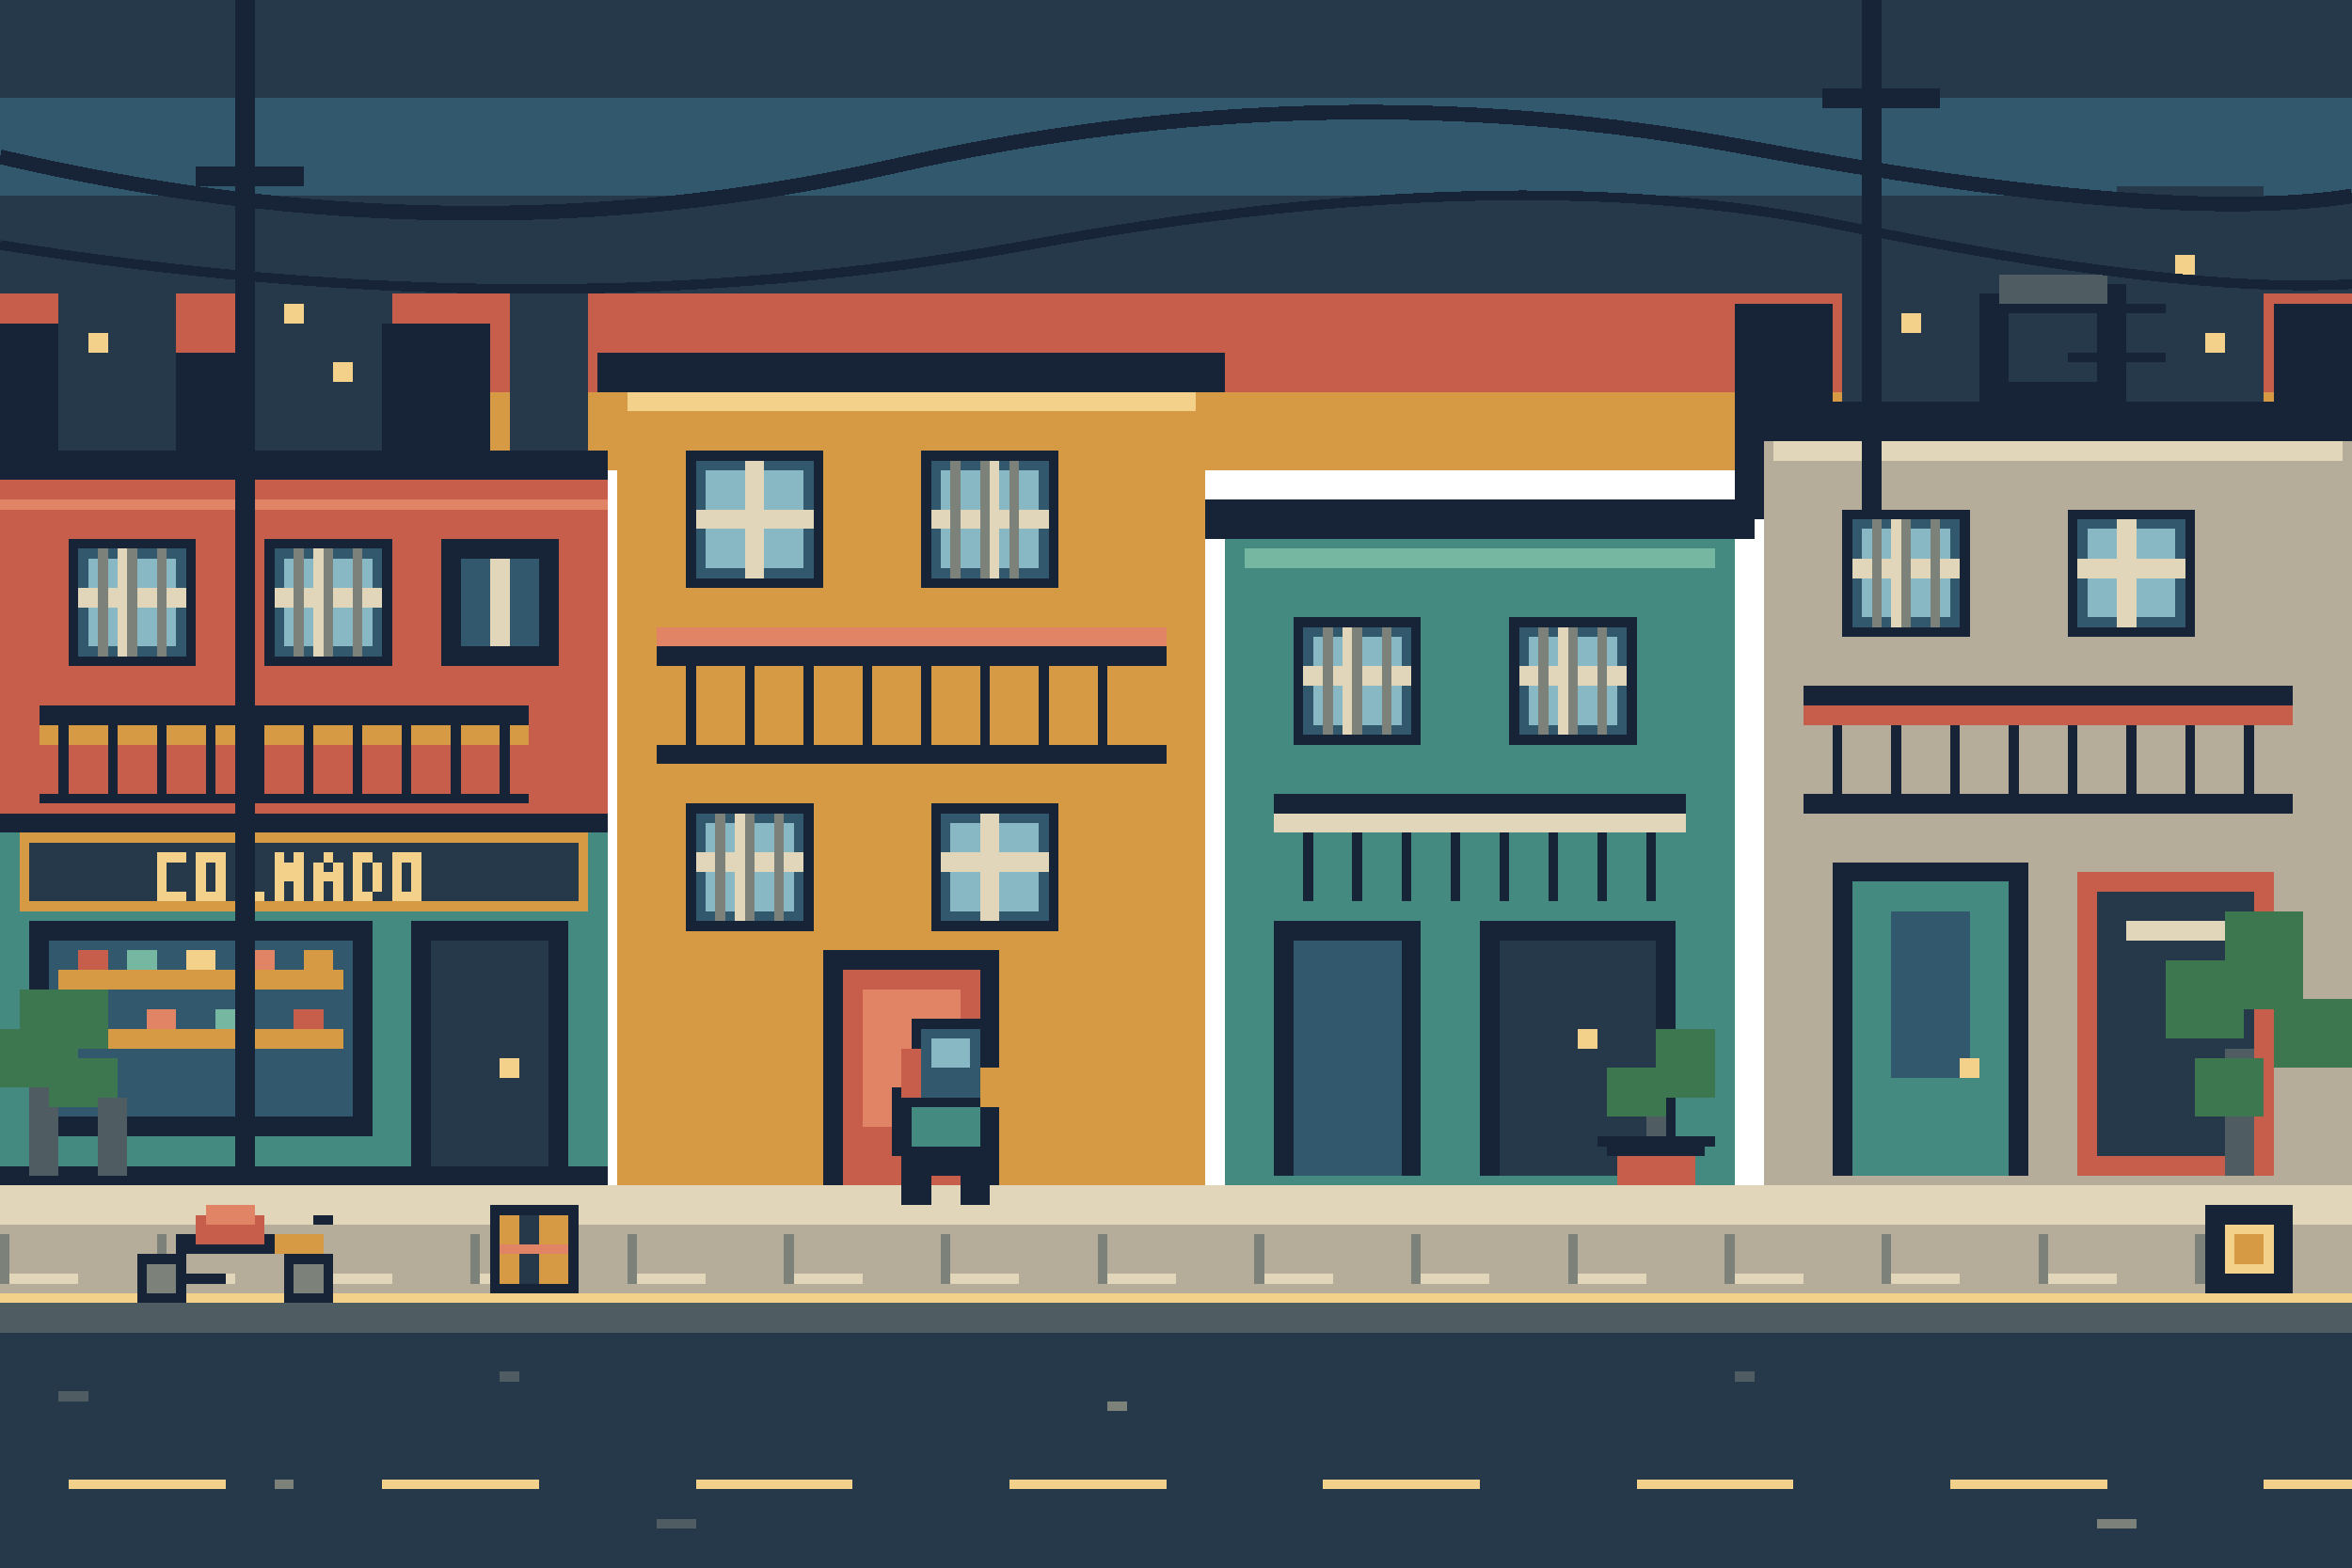
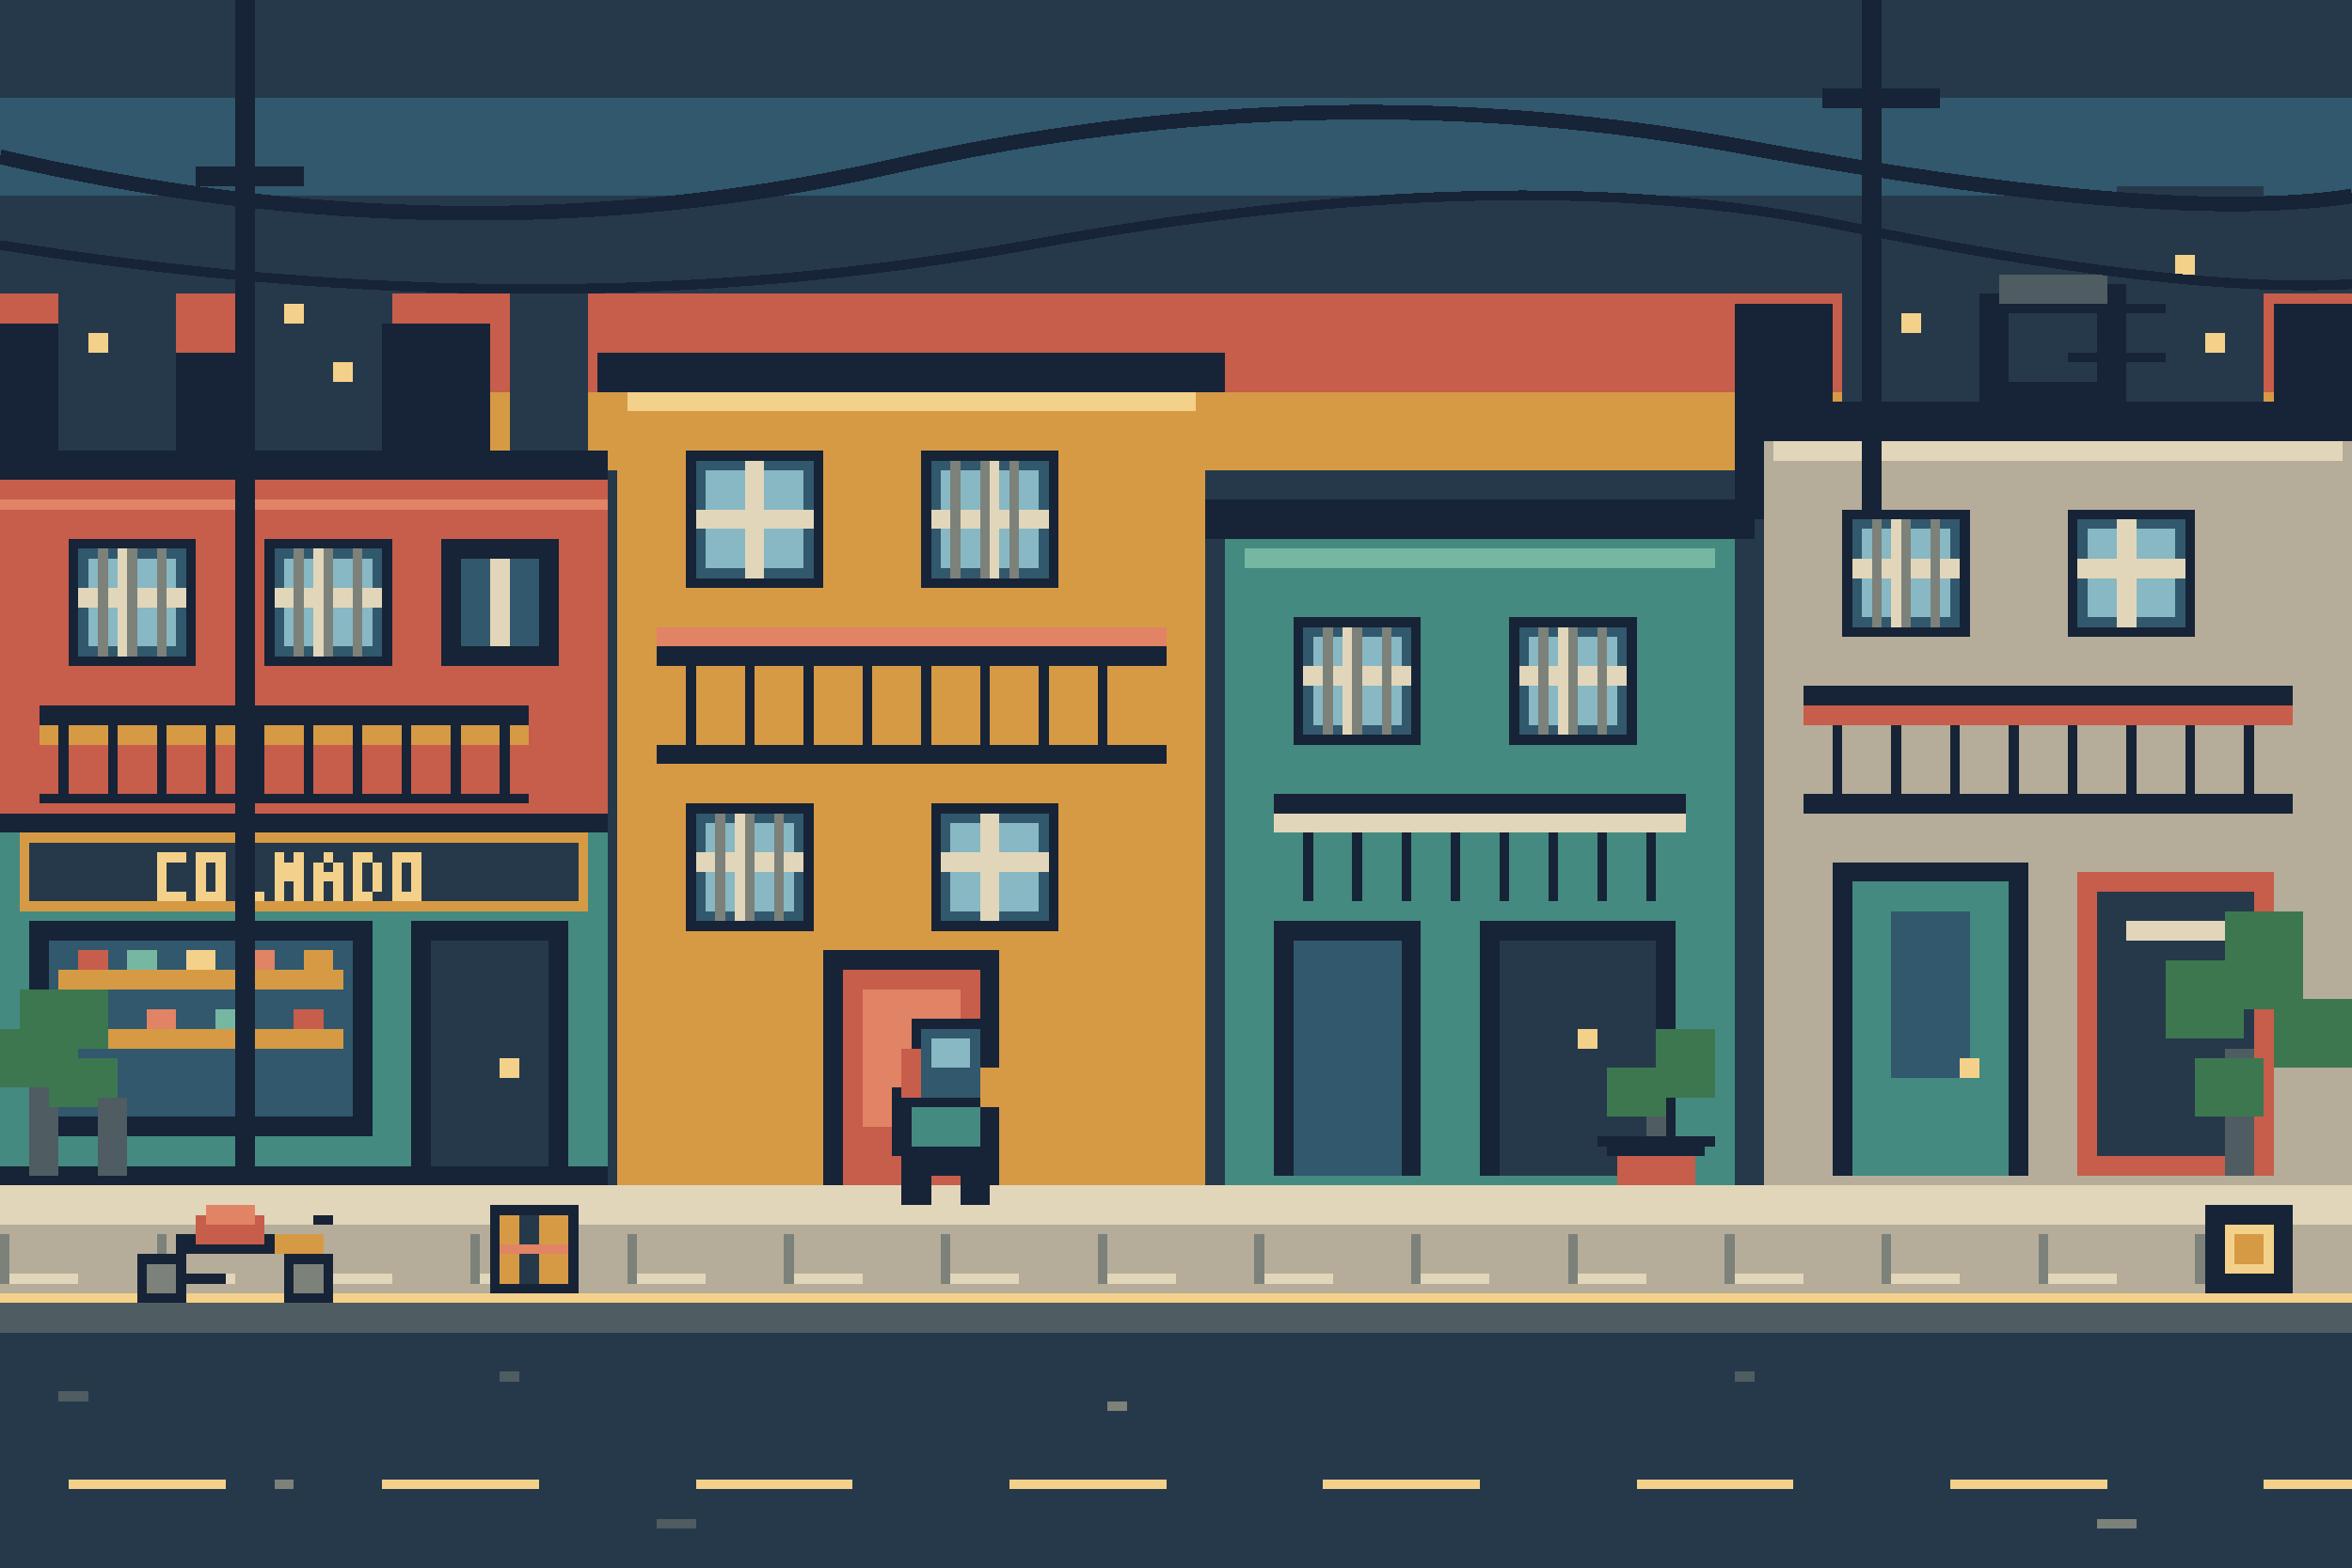
<svg xmlns="http://www.w3.org/2000/svg" width="960" height="640" viewBox="0 0 240 160" shape-rendering="crispEdges">
+   <rect x="0" y="0" width="240" height="160" fill="#26394A" />
  <rect x="0" y="0" width="240" height="10" fill="#26394A" />
  <rect x="0" y="10" width="240" height="10" fill="#31586D" />
  <rect x="0" y="20" width="240" height="10" fill="#26394A" />
  <rect x="0" y="30" width="240" height="10" fill="#C75D4B" />
  <rect x="0" y="40" width="240" height="8" fill="#D69A45" />
  <rect x="0" y="33" width="8" height="20" fill="#172336" />
  <rect x="6" y="27" width="12" height="26" fill="#26394A" />
  <rect x="18" y="36" width="8" height="17" fill="#172336" />
  <rect x="26" y="24" width="14" height="29" fill="#26394A" />
  <rect x="39" y="33" width="11" height="20" fill="#172336" />
  <rect x="52" y="29" width="8" height="24" fill="#26394A" />
  <rect x="177" y="31" width="10" height="22" fill="#172336" />
  <rect x="188" y="23" width="15" height="30" fill="#26394A" />
  <rect x="204" y="28" width="11" height="25" fill="#172336" />
  <rect x="216" y="19" width="15" height="34" fill="#26394A" />
  <rect x="232" y="31" width="8" height="22" fill="#172336" />
  <rect x="9" y="34" width="2" height="2" fill="#F4D18A" />
  <rect x="29" y="31" width="2" height="2" fill="#F4D18A" />
  <rect x="34" y="37" width="2" height="2" fill="#F4D18A" />
  <rect x="194" y="32" width="2" height="2" fill="#F4D18A" />
  <rect x="222" y="26" width="2" height="2" fill="#F4D18A" />
  <rect x="225" y="34" width="2" height="2" fill="#F4D18A" />
  <rect x="210" y="38" width="2" height="2" fill="#F4D18A" />
  <rect x="0" y="48" width="62" height="73" fill="#C75D4B" />
  <rect x="0" y="46" width="62" height="3" fill="#172336" />
  <rect x="0" y="51" width="62" height="1" fill="#E18365" />
  <rect x="7" y="55" width="13" height="13" fill="#172336" />
  <rect x="8" y="56" width="11" height="11" fill="#31586D" />
  <rect x="9" y="57" width="9" height="9" fill="#87B8C3" />
  <rect x="12" y="56" width="2" height="11" fill="#E2D6BA" />
  <rect x="8" y="60" width="11" height="2" fill="#E2D6BA" />
  <rect x="10" y="56" width="1" height="11" fill="#7C817A" />
  <rect x="13" y="56" width="1" height="11" fill="#7C817A" />
  <rect x="16" y="56" width="1" height="11" fill="#7C817A" />
  <rect x="27" y="55" width="13" height="13" fill="#172336" />
  <rect x="28" y="56" width="11" height="11" fill="#31586D" />
  <rect x="29" y="57" width="9" height="9" fill="#87B8C3" />
  <rect x="32" y="56" width="2" height="11" fill="#E2D6BA" />
  <rect x="28" y="60" width="11" height="2" fill="#E2D6BA" />
  <rect x="30" y="56" width="1" height="11" fill="#7C817A" />
  <rect x="33" y="56" width="1" height="11" fill="#7C817A" />
  <rect x="36" y="56" width="1" height="11" fill="#7C817A" />
  <rect x="45" y="55" width="12" height="13" fill="#172336" />
  <rect x="47" y="57" width="8" height="9" fill="#31586D" />
  <rect x="50" y="57" width="2" height="9" fill="#E2D6BA" />
  <rect x="4" y="72" width="50" height="2" fill="#172336" />
  <rect x="4" y="74" width="50" height="2" fill="#D69A45" />
  <rect x="6" y="74" width="1" height="7" fill="#172336" />
  <rect x="11" y="74" width="1" height="7" fill="#172336" />
  <rect x="16" y="74" width="1" height="7" fill="#172336" />
  <rect x="21" y="74" width="1" height="7" fill="#172336" />
  <rect x="26" y="74" width="1" height="7" fill="#172336" />
  <rect x="31" y="74" width="1" height="7" fill="#172336" />
  <rect x="36" y="74" width="1" height="7" fill="#172336" />
  <rect x="41" y="74" width="1" height="7" fill="#172336" />
  <rect x="46" y="74" width="1" height="7" fill="#172336" />
  <rect x="51" y="74" width="1" height="7" fill="#172336" />
  <rect x="4" y="81" width="50" height="1" fill="#172336" />
  <rect x="0" y="83" width="62" height="38" fill="#448A80" />
  <rect x="0" y="83" width="62" height="2" fill="#172336" />
  <rect x="2" y="85" width="58" height="8" fill="#D69A45" />
  <rect x="3" y="86" width="56" height="6" fill="#26394A" />
  <rect x="16" y="87" width="1" height="1" fill="#F4D18A" />
  <rect x="17" y="87" width="1" height="1" fill="#F4D18A" />
  <rect x="18" y="87" width="1" height="1" fill="#F4D18A" />
  <rect x="16" y="88" width="1" height="1" fill="#F4D18A" />
  <rect x="16" y="89" width="1" height="1" fill="#F4D18A" />
  <rect x="16" y="90" width="1" height="1" fill="#F4D18A" />
  <rect x="16" y="91" width="1" height="1" fill="#F4D18A" />
  <rect x="17" y="91" width="1" height="1" fill="#F4D18A" />
  <rect x="18" y="91" width="1" height="1" fill="#F4D18A" />
  <rect x="20" y="87" width="1" height="1" fill="#F4D18A" />
  <rect x="21" y="87" width="1" height="1" fill="#F4D18A" />
  <rect x="22" y="87" width="1" height="1" fill="#F4D18A" />
  <rect x="20" y="88" width="1" height="1" fill="#F4D18A" />
  <rect x="22" y="88" width="1" height="1" fill="#F4D18A" />
  <rect x="20" y="89" width="1" height="1" fill="#F4D18A" />
  <rect x="22" y="89" width="1" height="1" fill="#F4D18A" />
  <rect x="20" y="90" width="1" height="1" fill="#F4D18A" />
  <rect x="22" y="90" width="1" height="1" fill="#F4D18A" />
  <rect x="20" y="91" width="1" height="1" fill="#F4D18A" />
  <rect x="21" y="91" width="1" height="1" fill="#F4D18A" />
  <rect x="22" y="91" width="1" height="1" fill="#F4D18A" />
  <rect x="24" y="87" width="1" height="1" fill="#F4D18A" />
  <rect x="24" y="88" width="1" height="1" fill="#F4D18A" />
  <rect x="24" y="89" width="1" height="1" fill="#F4D18A" />
  <rect x="24" y="90" width="1" height="1" fill="#F4D18A" />
  <rect x="24" y="91" width="1" height="1" fill="#F4D18A" />
  <rect x="25" y="91" width="1" height="1" fill="#F4D18A" />
  <rect x="26" y="91" width="1" height="1" fill="#F4D18A" />
  <rect x="28" y="87" width="1" height="1" fill="#F4D18A" />
  <rect x="30" y="87" width="1" height="1" fill="#F4D18A" />
  <rect x="28" y="88" width="1" height="1" fill="#F4D18A" />
  <rect x="29" y="88" width="1" height="1" fill="#F4D18A" />
  <rect x="30" y="88" width="1" height="1" fill="#F4D18A" />
  <rect x="28" y="89" width="1" height="1" fill="#F4D18A" />
  <rect x="29" y="89" width="1" height="1" fill="#F4D18A" />
  <rect x="30" y="89" width="1" height="1" fill="#F4D18A" />
  <rect x="28" y="90" width="1" height="1" fill="#F4D18A" />
  <rect x="30" y="90" width="1" height="1" fill="#F4D18A" />
  <rect x="28" y="91" width="1" height="1" fill="#F4D18A" />
  <rect x="30" y="91" width="1" height="1" fill="#F4D18A" />
  <rect x="33" y="87" width="1" height="1" fill="#F4D18A" />
  <rect x="32" y="88" width="1" height="1" fill="#F4D18A" />
  <rect x="34" y="88" width="1" height="1" fill="#F4D18A" />
  <rect x="32" y="89" width="1" height="1" fill="#F4D18A" />
  <rect x="33" y="89" width="1" height="1" fill="#F4D18A" />
  <rect x="34" y="89" width="1" height="1" fill="#F4D18A" />
  <rect x="32" y="90" width="1" height="1" fill="#F4D18A" />
  <rect x="34" y="90" width="1" height="1" fill="#F4D18A" />
  <rect x="32" y="91" width="1" height="1" fill="#F4D18A" />
  <rect x="34" y="91" width="1" height="1" fill="#F4D18A" />
  <rect x="36" y="87" width="1" height="1" fill="#F4D18A" />
  <rect x="37" y="87" width="1" height="1" fill="#F4D18A" />
  <rect x="36" y="88" width="1" height="1" fill="#F4D18A" />
  <rect x="38" y="88" width="1" height="1" fill="#F4D18A" />
  <rect x="36" y="89" width="1" height="1" fill="#F4D18A" />
  <rect x="38" y="89" width="1" height="1" fill="#F4D18A" />
  <rect x="36" y="90" width="1" height="1" fill="#F4D18A" />
  <rect x="38" y="90" width="1" height="1" fill="#F4D18A" />
  <rect x="36" y="91" width="1" height="1" fill="#F4D18A" />
  <rect x="37" y="91" width="1" height="1" fill="#F4D18A" />
  <rect x="40" y="87" width="1" height="1" fill="#F4D18A" />
  <rect x="41" y="87" width="1" height="1" fill="#F4D18A" />
  <rect x="42" y="87" width="1" height="1" fill="#F4D18A" />
  <rect x="40" y="88" width="1" height="1" fill="#F4D18A" />
  <rect x="42" y="88" width="1" height="1" fill="#F4D18A" />
  <rect x="40" y="89" width="1" height="1" fill="#F4D18A" />
  <rect x="42" y="89" width="1" height="1" fill="#F4D18A" />
  <rect x="40" y="90" width="1" height="1" fill="#F4D18A" />
  <rect x="42" y="90" width="1" height="1" fill="#F4D18A" />
  <rect x="40" y="91" width="1" height="1" fill="#F4D18A" />
  <rect x="41" y="91" width="1" height="1" fill="#F4D18A" />
  <rect x="42" y="91" width="1" height="1" fill="#F4D18A" />
  <rect x="3" y="94" width="35" height="22" fill="#172336" />
  <rect x="5" y="96" width="31" height="18" fill="#31586D" />
  <rect x="6" y="99" width="29" height="2" fill="#D69A45" />
  <rect x="6" y="105" width="29" height="2" fill="#D69A45" />
  <rect x="8" y="97" width="3" height="2" fill="#C75D4B" />
  <rect x="13" y="97" width="3" height="2" fill="#76B7A1" />
  <rect x="19" y="97" width="3" height="2" fill="#F4D18A" />
  <rect x="25" y="97" width="3" height="2" fill="#E18365" />
  <rect x="31" y="97" width="3" height="2" fill="#D69A45" />
  <rect x="8" y="103" width="3" height="2" fill="#F4D18A" />
  <rect x="15" y="103" width="3" height="2" fill="#E18365" />
  <rect x="22" y="103" width="3" height="2" fill="#76B7A1" />
  <rect x="30" y="103" width="3" height="2" fill="#C75D4B" />
  <rect x="42" y="94" width="16" height="27" fill="#172336" />
  <rect x="44" y="96" width="12" height="25" fill="#26394A" />
  <rect x="51" y="108" width="2" height="2" fill="#F4D18A" />
  <rect x="0" y="119" width="62" height="2" fill="#172336" />
  <rect x="63" y="38" width="60" height="83" fill="#D69A45" />
  <rect x="61" y="36" width="64" height="4" fill="#172336" />
  <rect x="64" y="40" width="58" height="2" fill="#F4D18A" />
  <rect x="70" y="46" width="14" height="14" fill="#172336" />
  <rect x="71" y="47" width="12" height="12" fill="#31586D" />
  <rect x="72" y="48" width="10" height="10" fill="#87B8C3" />
  <rect x="76" y="47" width="2" height="12" fill="#E2D6BA" />
  <rect x="71" y="52" width="12" height="2" fill="#E2D6BA" />
  <rect x="94" y="46" width="14" height="14" fill="#172336" />
  <rect x="95" y="47" width="12" height="12" fill="#31586D" />
  <rect x="96" y="48" width="10" height="10" fill="#87B8C3" />
  <rect x="100" y="47" width="2" height="12" fill="#E2D6BA" />
  <rect x="95" y="52" width="12" height="2" fill="#E2D6BA" />
  <rect x="97" y="47" width="1" height="12" fill="#7C817A" />
  <rect x="100" y="47" width="1" height="12" fill="#7C817A" />
  <rect x="103" y="47" width="1" height="12" fill="#7C817A" />
  <rect x="67" y="64" width="52" height="2" fill="#E18365" />
  <rect x="67" y="66" width="52" height="2" fill="#172336" />
  <rect x="70" y="68" width="1" height="8" fill="#172336" />
  <rect x="76" y="68" width="1" height="8" fill="#172336" />
  <rect x="82" y="68" width="1" height="8" fill="#172336" />
  <rect x="88" y="68" width="1" height="8" fill="#172336" />
  <rect x="94" y="68" width="1" height="8" fill="#172336" />
  <rect x="100" y="68" width="1" height="8" fill="#172336" />
  <rect x="106" y="68" width="1" height="8" fill="#172336" />
  <rect x="112" y="68" width="1" height="8" fill="#172336" />
  <rect x="67" y="76" width="52" height="2" fill="#172336" />
  <rect x="70" y="82" width="13" height="13" fill="#172336" />
  <rect x="71" y="83" width="11" height="11" fill="#31586D" />
  <rect x="72" y="84" width="9" height="9" fill="#87B8C3" />
  <rect x="75" y="83" width="2" height="11" fill="#E2D6BA" />
  <rect x="71" y="87" width="11" height="2" fill="#E2D6BA" />
  <rect x="73" y="83" width="1" height="11" fill="#7C817A" />
  <rect x="76" y="83" width="1" height="11" fill="#7C817A" />
  <rect x="79" y="83" width="1" height="11" fill="#7C817A" />
  <rect x="95" y="82" width="13" height="13" fill="#172336" />
  <rect x="96" y="83" width="11" height="11" fill="#31586D" />
  <rect x="97" y="84" width="9" height="9" fill="#87B8C3" />
  <rect x="100" y="83" width="2" height="11" fill="#E2D6BA" />
  <rect x="96" y="87" width="11" height="2" fill="#E2D6BA" />
  <rect x="84" y="97" width="18" height="24" fill="#172336" />
  <rect x="86" y="99" width="14" height="22" fill="#C75D4B" />
  <rect x="88" y="101" width="10" height="14" fill="#E18365" />
  <rect x="97" y="109" width="2" height="3" fill="#F4D18A" />
  <rect x="125" y="54" width="52" height="67" fill="#448A80" />
  <rect x="123" y="51" width="56" height="4" fill="#172336" />
  <rect x="127" y="56" width="48" height="2" fill="#76B7A1" />
  <rect x="132" y="63" width="13" height="13" fill="#172336" />
  <rect x="133" y="64" width="11" height="11" fill="#31586D" />
  <rect x="134" y="65" width="9" height="9" fill="#87B8C3" />
  <rect x="137" y="64" width="2" height="11" fill="#E2D6BA" />
  <rect x="133" y="68" width="11" height="2" fill="#E2D6BA" />
  <rect x="135" y="64" width="1" height="11" fill="#7C817A" />
  <rect x="138" y="64" width="1" height="11" fill="#7C817A" />
  <rect x="141" y="64" width="1" height="11" fill="#7C817A" />
  <rect x="154" y="63" width="13" height="13" fill="#172336" />
  <rect x="155" y="64" width="11" height="11" fill="#31586D" />
  <rect x="156" y="65" width="9" height="9" fill="#87B8C3" />
  <rect x="159" y="64" width="2" height="11" fill="#E2D6BA" />
  <rect x="155" y="68" width="11" height="2" fill="#E2D6BA" />
  <rect x="157" y="64" width="1" height="11" fill="#7C817A" />
  <rect x="160" y="64" width="1" height="11" fill="#7C817A" />
  <rect x="163" y="64" width="1" height="11" fill="#7C817A" />
  <rect x="130" y="81" width="42" height="2" fill="#172336" />
  <rect x="130" y="83" width="42" height="2" fill="#E2D6BA" />
  <rect x="133" y="85" width="1" height="7" fill="#172336" />
  <rect x="138" y="85" width="1" height="7" fill="#172336" />
  <rect x="143" y="85" width="1" height="7" fill="#172336" />
  <rect x="148" y="85" width="1" height="7" fill="#172336" />
  <rect x="153" y="85" width="1" height="7" fill="#172336" />
  <rect x="158" y="85" width="1" height="7" fill="#172336" />
  <rect x="163" y="85" width="1" height="7" fill="#172336" />
  <rect x="168" y="85" width="1" height="7" fill="#172336" />
  <rect x="130" y="94" width="15" height="26" fill="#172336" />
  <rect x="132" y="96" width="11" height="24" fill="#31586D" />
  <rect x="151" y="94" width="20" height="26" fill="#172336" />
  <rect x="153" y="96" width="16" height="24" fill="#26394A" />
  <rect x="161" y="105" width="2" height="2" fill="#F4D18A" />
  <rect x="180" y="44" width="60" height="77" fill="#B5AD9A" />
  <rect x="178" y="41" width="62" height="4" fill="#172336" />
  <rect x="181" y="45" width="58" height="2" fill="#E2D6BA" />
  <rect x="188" y="52" width="13" height="13" fill="#172336" />
  <rect x="189" y="53" width="11" height="11" fill="#31586D" />
  <rect x="190" y="54" width="9" height="9" fill="#87B8C3" />
  <rect x="193" y="53" width="2" height="11" fill="#E2D6BA" />
  <rect x="189" y="57" width="11" height="2" fill="#E2D6BA" />
  <rect x="191" y="53" width="1" height="11" fill="#7C817A" />
  <rect x="194" y="53" width="1" height="11" fill="#7C817A" />
  <rect x="197" y="53" width="1" height="11" fill="#7C817A" />
  <rect x="211" y="52" width="13" height="13" fill="#172336" />
  <rect x="212" y="53" width="11" height="11" fill="#31586D" />
  <rect x="213" y="54" width="9" height="9" fill="#87B8C3" />
  <rect x="216" y="53" width="2" height="11" fill="#E2D6BA" />
  <rect x="212" y="57" width="11" height="2" fill="#E2D6BA" />
  <rect x="184" y="70" width="50" height="2" fill="#172336" />
  <rect x="184" y="72" width="50" height="2" fill="#C75D4B" />
  <rect x="187" y="74" width="1" height="7" fill="#172336" />
  <rect x="193" y="74" width="1" height="7" fill="#172336" />
  <rect x="199" y="74" width="1" height="7" fill="#172336" />
  <rect x="205" y="74" width="1" height="7" fill="#172336" />
  <rect x="211" y="74" width="1" height="7" fill="#172336" />
  <rect x="217" y="74" width="1" height="7" fill="#172336" />
  <rect x="223" y="74" width="1" height="7" fill="#172336" />
  <rect x="229" y="74" width="1" height="7" fill="#172336" />
  <rect x="184" y="81" width="50" height="2" fill="#172336" />
  <rect x="187" y="88" width="20" height="32" fill="#172336" />
  <rect x="189" y="90" width="16" height="30" fill="#448A80" />
  <rect x="193" y="93" width="8" height="17" fill="#31586D" />
  <rect x="200" y="108" width="2" height="2" fill="#F4D18A" />
  <rect x="212" y="89" width="20" height="31" fill="#C75D4B" />
  <rect x="214" y="91" width="16" height="27" fill="#26394A" />
  <rect x="217" y="94" width="10" height="2" fill="#E2D6BA" />
  <rect x="202" y="30" width="15" height="11" fill="#172336" />
  <rect x="204" y="28" width="11" height="3" fill="#4F5C61" />
  <rect x="205" y="32" width="9" height="7" fill="#26394A" />
  <rect x="204" y="39" width="11" height="2" fill="#172336" />
  <rect x="215" y="29" width="2" height="12" fill="#172336" />
  <rect x="211" y="31" width="10" height="1" fill="#172336" />
  <rect x="211" y="36" width="10" height="1" fill="#172336" />
  <path d="M0 16Q47 27 91 17T178 15T240 20" fill="none" stroke="#172336" stroke-width="1.5" />
  <path d="M0 25Q56 34 105 25T188 23T240 29" fill="none" stroke="#172336" stroke-width="1" />
  <path d="M25 0V120M191 0V53" fill="none" stroke="#172336" stroke-width="2" />
  <path d="M20 18H31M186 10H198" fill="none" stroke="#172336" stroke-width="2" />
  <rect x="3" y="111" width="3" height="9" fill="#4F5C61" />
  <rect x="0" y="105" width="8" height="6" fill="#3D7750" />
  <rect x="2" y="101" width="9" height="6" fill="#3D7750" />
  <rect x="5" y="108" width="7" height="5" fill="#3D7750" />
  <rect x="10" y="112" width="3" height="8" fill="#4F5C61" />
  <rect x="227" y="107" width="3" height="13" fill="#4F5C61" />
  <rect x="221" y="98" width="8" height="8" fill="#3D7750" />
  <rect x="227" y="93" width="8" height="10" fill="#3D7750" />
  <rect x="232" y="102" width="8" height="7" fill="#3D7750" />
  <rect x="224" y="108" width="7" height="6" fill="#3D7750" />
  <rect x="168" y="111" width="2" height="8" fill="#4F5C61" />
  <rect x="164" y="109" width="6" height="5" fill="#3D7750" />
  <rect x="169" y="105" width="6" height="7" fill="#3D7750" />
  <rect x="163" y="116" width="12" height="1" fill="#172336" />
  <rect x="165" y="117" width="8" height="5" fill="#C75D4B" />
  <rect x="164" y="117" width="10" height="1" fill="#172336" />
  <rect x="0" y="121" width="240" height="4" fill="#E2D6BA" />
  <rect x="0" y="125" width="240" height="7" fill="#B5AD9A" />
  <rect x="0" y="126" width="1" height="5" fill="#7C817A" />
  <rect x="1" y="130" width="7" height="1" fill="#E2D6BA" />
  <rect x="16" y="126" width="1" height="5" fill="#7C817A" />
  <rect x="17" y="130" width="7" height="1" fill="#E2D6BA" />
  <rect x="32" y="126" width="1" height="5" fill="#7C817A" />
  <rect x="33" y="130" width="7" height="1" fill="#E2D6BA" />
  <rect x="48" y="126" width="1" height="5" fill="#7C817A" />
  <rect x="49" y="130" width="7" height="1" fill="#E2D6BA" />
  <rect x="64" y="126" width="1" height="5" fill="#7C817A" />
  <rect x="65" y="130" width="7" height="1" fill="#E2D6BA" />
  <rect x="80" y="126" width="1" height="5" fill="#7C817A" />
  <rect x="81" y="130" width="7" height="1" fill="#E2D6BA" />
  <rect x="96" y="126" width="1" height="5" fill="#7C817A" />
  <rect x="97" y="130" width="7" height="1" fill="#E2D6BA" />
  <rect x="112" y="126" width="1" height="5" fill="#7C817A" />
  <rect x="113" y="130" width="7" height="1" fill="#E2D6BA" />
  <rect x="128" y="126" width="1" height="5" fill="#7C817A" />
  <rect x="129" y="130" width="7" height="1" fill="#E2D6BA" />
  <rect x="144" y="126" width="1" height="5" fill="#7C817A" />
  <rect x="145" y="130" width="7" height="1" fill="#E2D6BA" />
  <rect x="160" y="126" width="1" height="5" fill="#7C817A" />
  <rect x="161" y="130" width="7" height="1" fill="#E2D6BA" />
  <rect x="176" y="126" width="1" height="5" fill="#7C817A" />
  <rect x="177" y="130" width="7" height="1" fill="#E2D6BA" />
  <rect x="192" y="126" width="1" height="5" fill="#7C817A" />
  <rect x="193" y="130" width="7" height="1" fill="#E2D6BA" />
  <rect x="208" y="126" width="1" height="5" fill="#7C817A" />
  <rect x="209" y="130" width="7" height="1" fill="#E2D6BA" />
  <rect x="224" y="126" width="1" height="5" fill="#7C817A" />
  <rect x="225" y="130" width="7" height="1" fill="#E2D6BA" />
  <rect x="0" y="132" width="240" height="4" fill="#4F5C61" />
  <rect x="0" y="132" width="240" height="1" fill="#F4D18A" />
  <rect x="0" y="136" width="240" height="24" fill="#26394A" />
  <rect x="6" y="142" width="3" height="1" fill="#4F5C61" />
  <rect x="28" y="151" width="2" height="1" fill="#7C817A" />
  <rect x="51" y="140" width="2" height="1" fill="#4F5C61" />
  <rect x="67" y="155" width="4" height="1" fill="#4F5C61" />
  <rect x="113" y="143" width="2" height="1" fill="#7C817A" />
  <rect x="148" y="151" width="3" height="1" fill="#4F5C61" />
  <rect x="177" y="140" width="2" height="1" fill="#4F5C61" />
  <rect x="214" y="155" width="4" height="1" fill="#7C817A" />
  <rect x="7" y="151" width="16" height="1" fill="#F4D18A" />
  <rect x="39" y="151" width="16" height="1" fill="#F4D18A" />
  <rect x="71" y="151" width="16" height="1" fill="#F4D18A" />
  <rect x="103" y="151" width="16" height="1" fill="#F4D18A" />
  <rect x="135" y="151" width="16" height="1" fill="#F4D18A" />
  <rect x="167" y="151" width="16" height="1" fill="#F4D18A" />
  <rect x="199" y="151" width="16" height="1" fill="#F4D18A" />
  <rect x="231" y="151" width="16" height="1" fill="#F4D18A" />
  <rect x="14" y="130" width="9" height="1" fill="#172336" />
  <rect x="14" y="128" width="5" height="5" fill="#172336" />
  <rect x="15" y="129" width="3" height="3" fill="#7C817A" />
  <rect x="29" y="128" width="5" height="5" fill="#172336" />
  <rect x="30" y="129" width="3" height="3" fill="#7C817A" />
  <rect x="18" y="126" width="11" height="2" fill="#172336" />
  <rect x="20" y="124" width="7" height="3" fill="#C75D4B" />
  <rect x="21" y="123" width="5" height="2" fill="#E18365" />
  <rect x="28" y="126" width="5" height="2" fill="#D69A45" />
  <rect x="32" y="124" width="2" height="1" fill="#172336" />
  <rect x="50" y="123" width="9" height="9" fill="#172336" />
  <rect x="51" y="124" width="7" height="7" fill="#D69A45" />
  <rect x="53" y="124" width="2" height="7" fill="#26394A" />
  <rect x="51" y="127" width="7" height="1" fill="#E18365" />
  <rect x="92" y="116" width="3" height="7" fill="#172336" />
  <rect x="98" y="116" width="3" height="7" fill="#172336" />
  <rect x="91" y="111" width="11" height="7" fill="#172336" />
  <rect x="93" y="112" width="7" height="5" fill="#448A80" />
  <rect x="93" y="104" width="8" height="9" fill="#172336" />
  <rect x="94" y="105" width="6" height="7" fill="#31586D" />
  <rect x="95" y="106" width="4" height="3" fill="#87B8C3" />
  <rect x="92" y="107" width="2" height="5" fill="#C75D4B" />
  <rect x="100" y="109" width="3" height="4" fill="#D69A45" />
  <rect x="94" y="118" width="7" height="2" fill="#172336" />
  <rect x="225" y="123" width="9" height="9" fill="#172336" />
  <rect x="227" y="125" width="5" height="5" fill="#F4D18A" />
  <rect x="228" y="126" width="3" height="3" fill="#D69A45" />
</svg>
